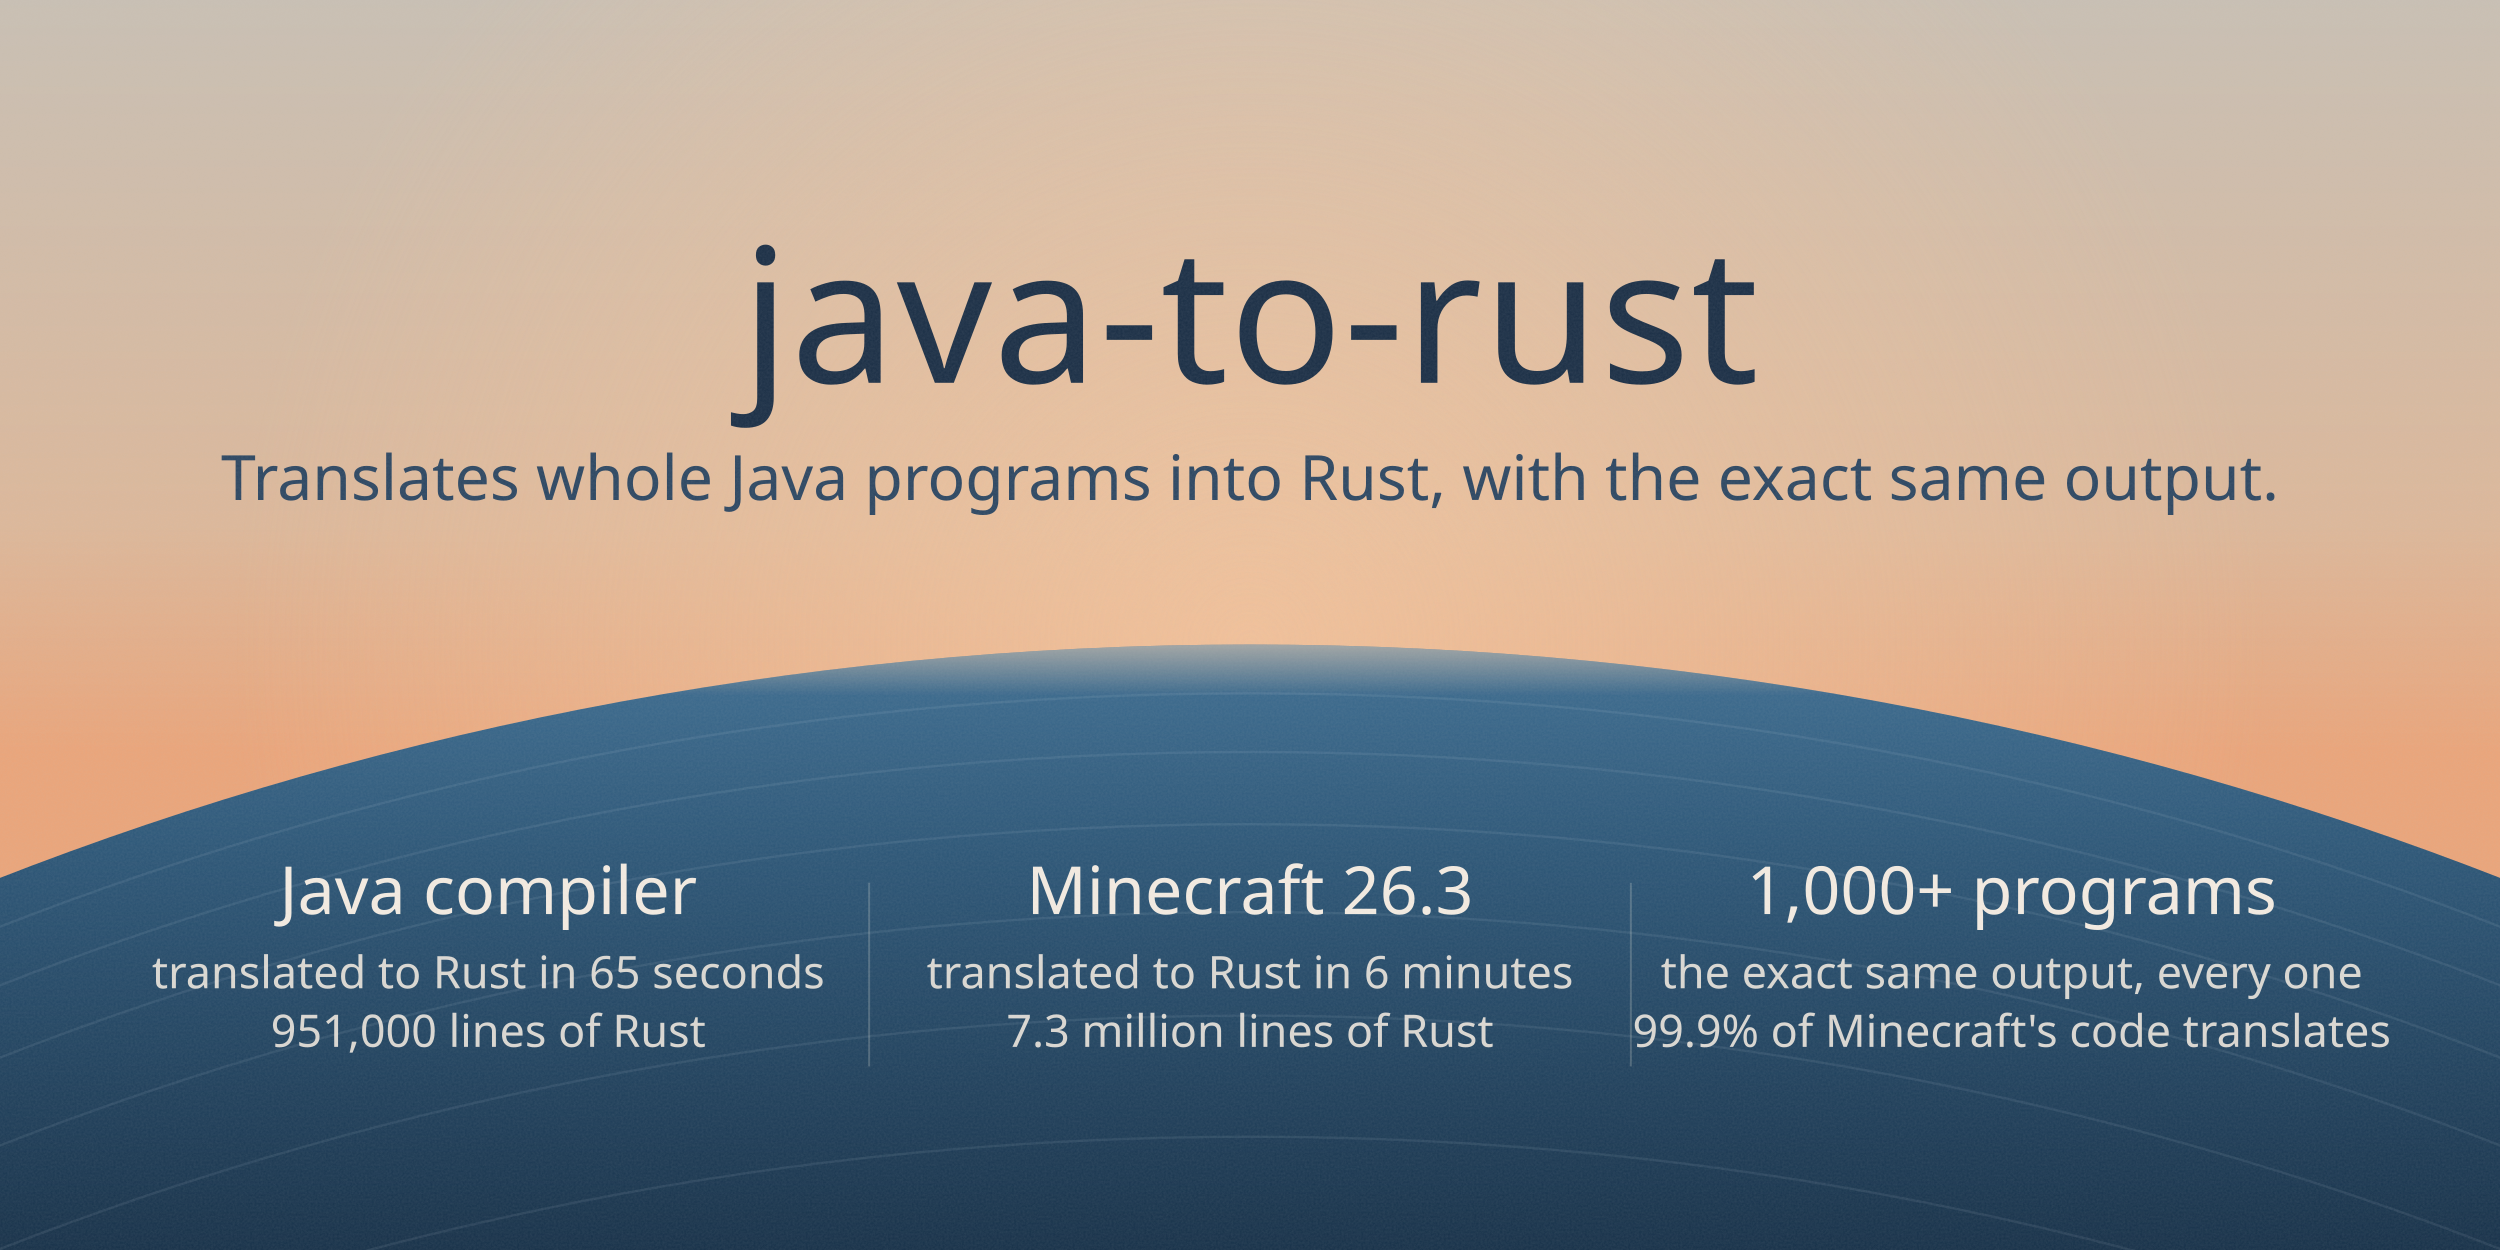
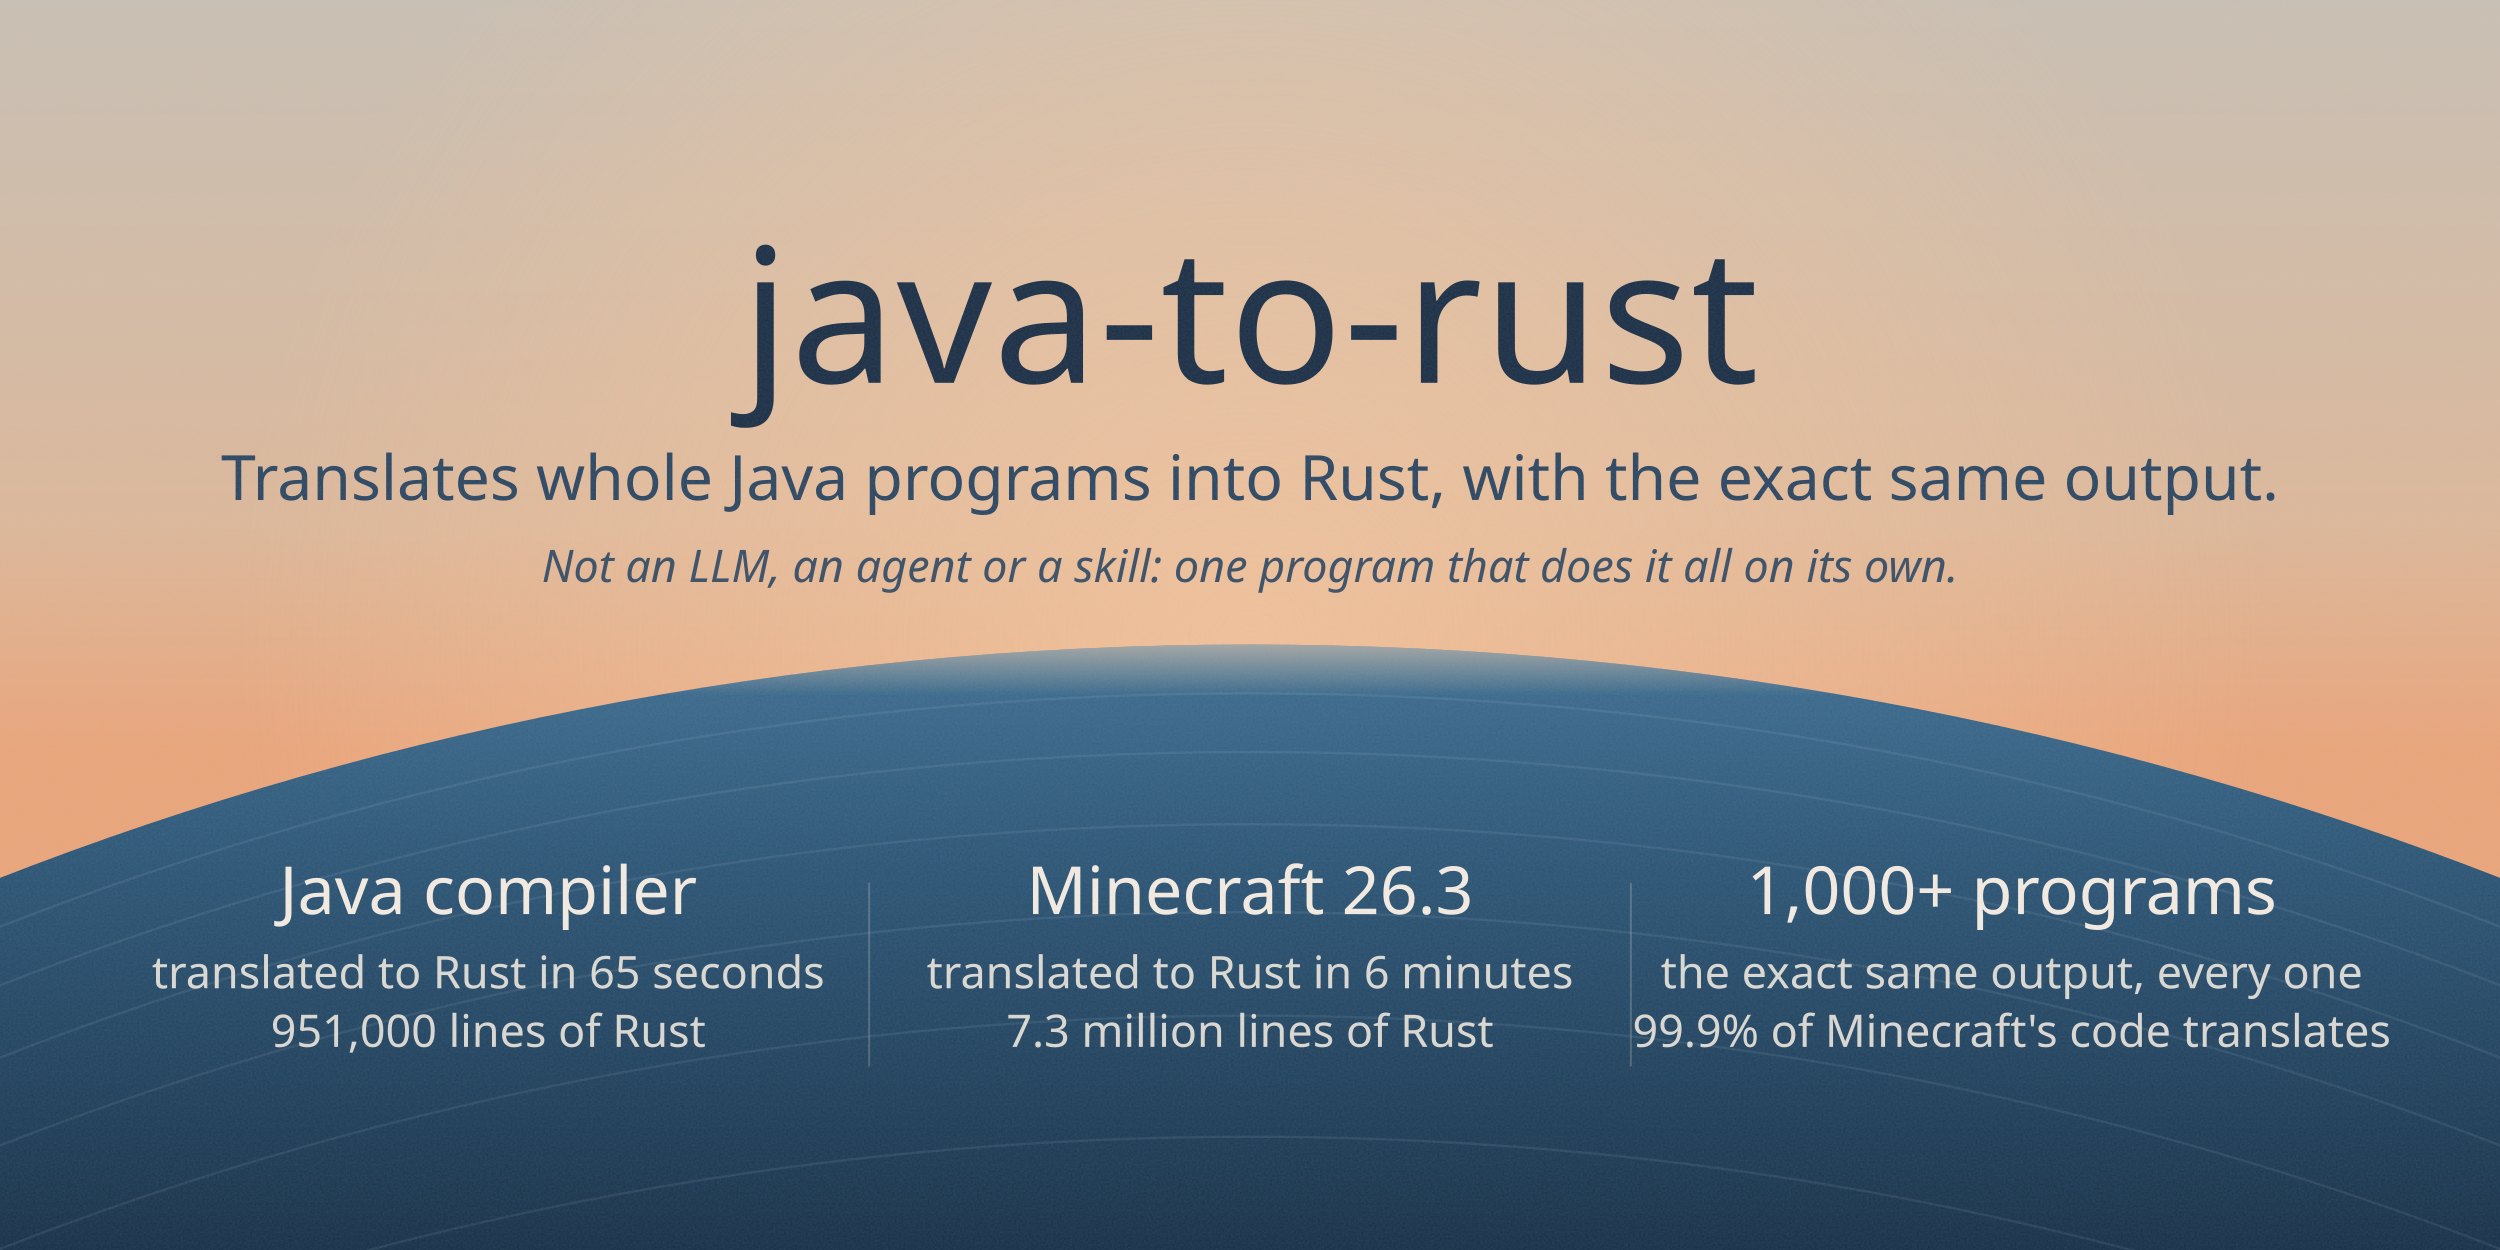
<svg xmlns="http://www.w3.org/2000/svg" width="1280" height="640" viewBox="0 0 1280 640">
  <defs>
    <linearGradient id="sky" x1="0" y1="0" x2="0" y2="1">
      <stop offset="0" stop-color="#c9c0b4" />
      <stop offset="0.42" stop-color="#ddb89a" />
      <stop offset="0.6" stop-color="#eba57a" />
    </linearGradient>
    <radialGradient id="glow" cx="640" cy="330" r="520" gradientUnits="userSpaceOnUse">
      <stop offset="0" stop-color="#f6c79f" stop-opacity="0.75" />
      <stop offset="1" stop-color="#f6c79f" stop-opacity="0" />
    </radialGradient>
    <linearGradient id="sea" gradientUnits="userSpaceOnUse" x1="0" y1="330" x2="0" y2="640">
      <stop offset="0" stop-color="#3f6f93" />
      <stop offset="0.35" stop-color="#2c5677" />
      <stop offset="1" stop-color="#173149" />
    </linearGradient>
    <linearGradient id="rim" x1="0" y1="0" x2="0" y2="1">
      <stop offset="0" stop-color="#f3d2b3" stop-opacity="0.55" />
      <stop offset="1" stop-color="#f3d2b3" stop-opacity="0" />
    </linearGradient>
    <clipPath id="world">
      <ellipse cx="640" cy="1960" rx="1700" ry="1630" />
    </clipPath>
    <filter id="grain" x="0" y="0" width="100%" height="100%">
      <feTurbulence type="fractalNoise" baseFrequency="0.9" numOctaves="2" seed="7" />
      <feColorMatrix values="0 0 0 0 0.5  0 0 0 0 0.5  0 0 0 0 0.5  0 0 0 0.11 0" />
    </filter>
  </defs>
  <rect width="1280" height="640" fill="url(#sky)" />
  <rect width="1280" height="640" fill="url(#glow)" />
  <ellipse cx="640" cy="1960" rx="1700" ry="1630" fill="url(#sea)" />
  <g clip-path="url(#world)" fill="none" stroke="#d9e6ef" stroke-opacity="0.09" stroke-width="1.2">
    <ellipse cx="640" cy="1985" rx="1700" ry="1630" />
    <ellipse cx="640" cy="2015" rx="1700" ry="1630" />
    <ellipse cx="640" cy="2052" rx="1700" ry="1630" />
    <ellipse cx="640" cy="2097" rx="1700" ry="1630" />
    <ellipse cx="640" cy="2150" rx="1700" ry="1630" />
    <ellipse cx="640" cy="2212" rx="1700" ry="1630" />
    <ellipse cx="640" cy="2284" rx="1700" ry="1630" />
  </g>
  <rect x="0" y="330" width="1280" height="26" fill="url(#rim)" clip-path="url(#world)" />
  <g font-family="Crimson Pro" text-anchor="middle">
    <text x="640" y="196" font-size="96" font-weight="500" letter-spacing="0.5" fill="#1b2f46">java-to-rust</text>
    <text x="640" y="256" font-size="32" font-weight="400" fill="#2d4762">Translates whole Java programs into Rust, with the exact same output.</text>
+     <text x="640" y="298" font-size="23" font-weight="400" font-style="italic" fill="#3a4f66">Not an LLM, an agent or a skill: one program that does it all on its own.</text>
  </g>
  <g font-family="Crimson Pro" text-anchor="middle" fill="#f4ece2">
    <text x="250" y="468" font-size="34" font-weight="500">Java compiler</text>
    <text x="250" y="506" font-size="23" font-weight="400" fill-opacity="0.88">translated to Rust in 65 seconds</text>
    <text x="250" y="536" font-size="23" font-weight="400" fill-opacity="0.88">951,000 lines of Rust</text>
    <text x="640" y="468" font-size="34" font-weight="500">Minecraft 26.3</text>
    <text x="640" y="506" font-size="23" font-weight="400" fill-opacity="0.88">translated to Rust in 6 minutes</text>
    <text x="640" y="536" font-size="23" font-weight="400" fill-opacity="0.88">7.3 million lines of Rust</text>
    <text x="1030" y="468" font-size="34" font-weight="500">1,000+ programs</text>
    <text x="1030" y="506" font-size="23" font-weight="400" fill-opacity="0.88">the exact same output, every one</text>
    <text x="1030" y="536" font-size="23" font-weight="400" fill-opacity="0.88">99.9% of Minecraft's code translates</text>
    <g stroke="#f4ece2" stroke-opacity="0.22" stroke-width="1">
      <path d="M445 452 V546" />
      <path d="M835 452 V546" />
    </g>
  </g>
  <rect width="1280" height="640" filter="url(#grain)" />
</svg>
